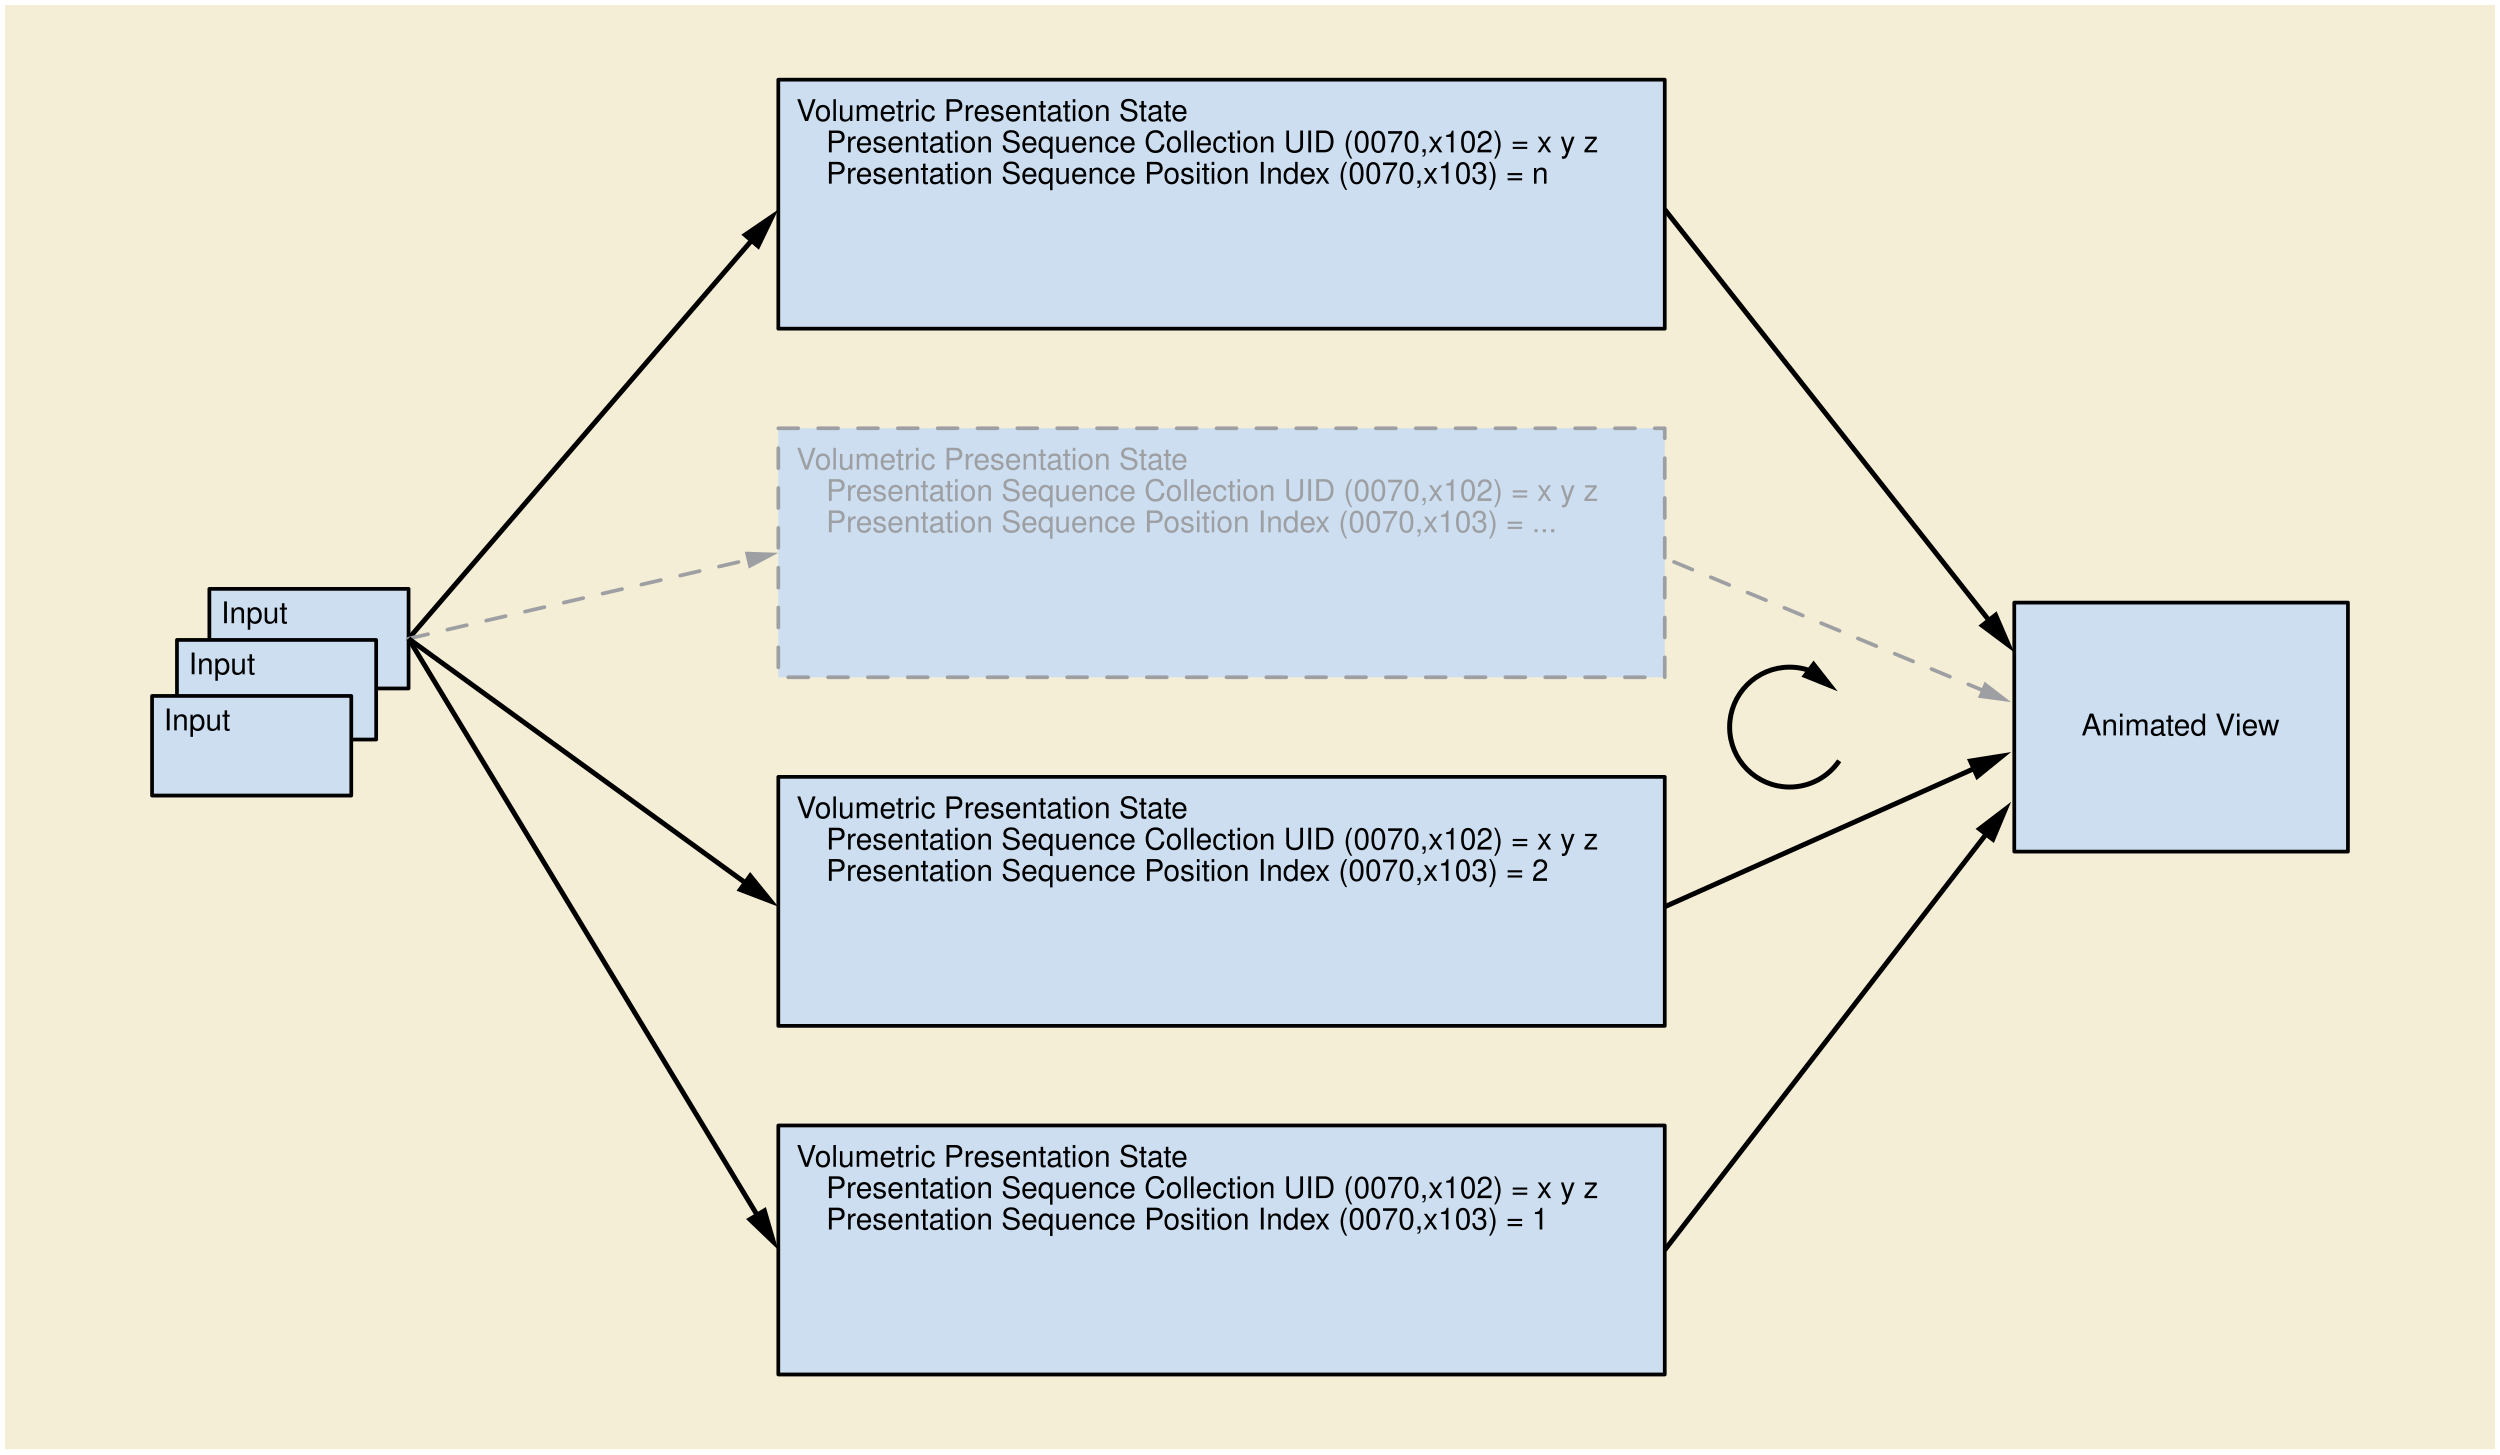
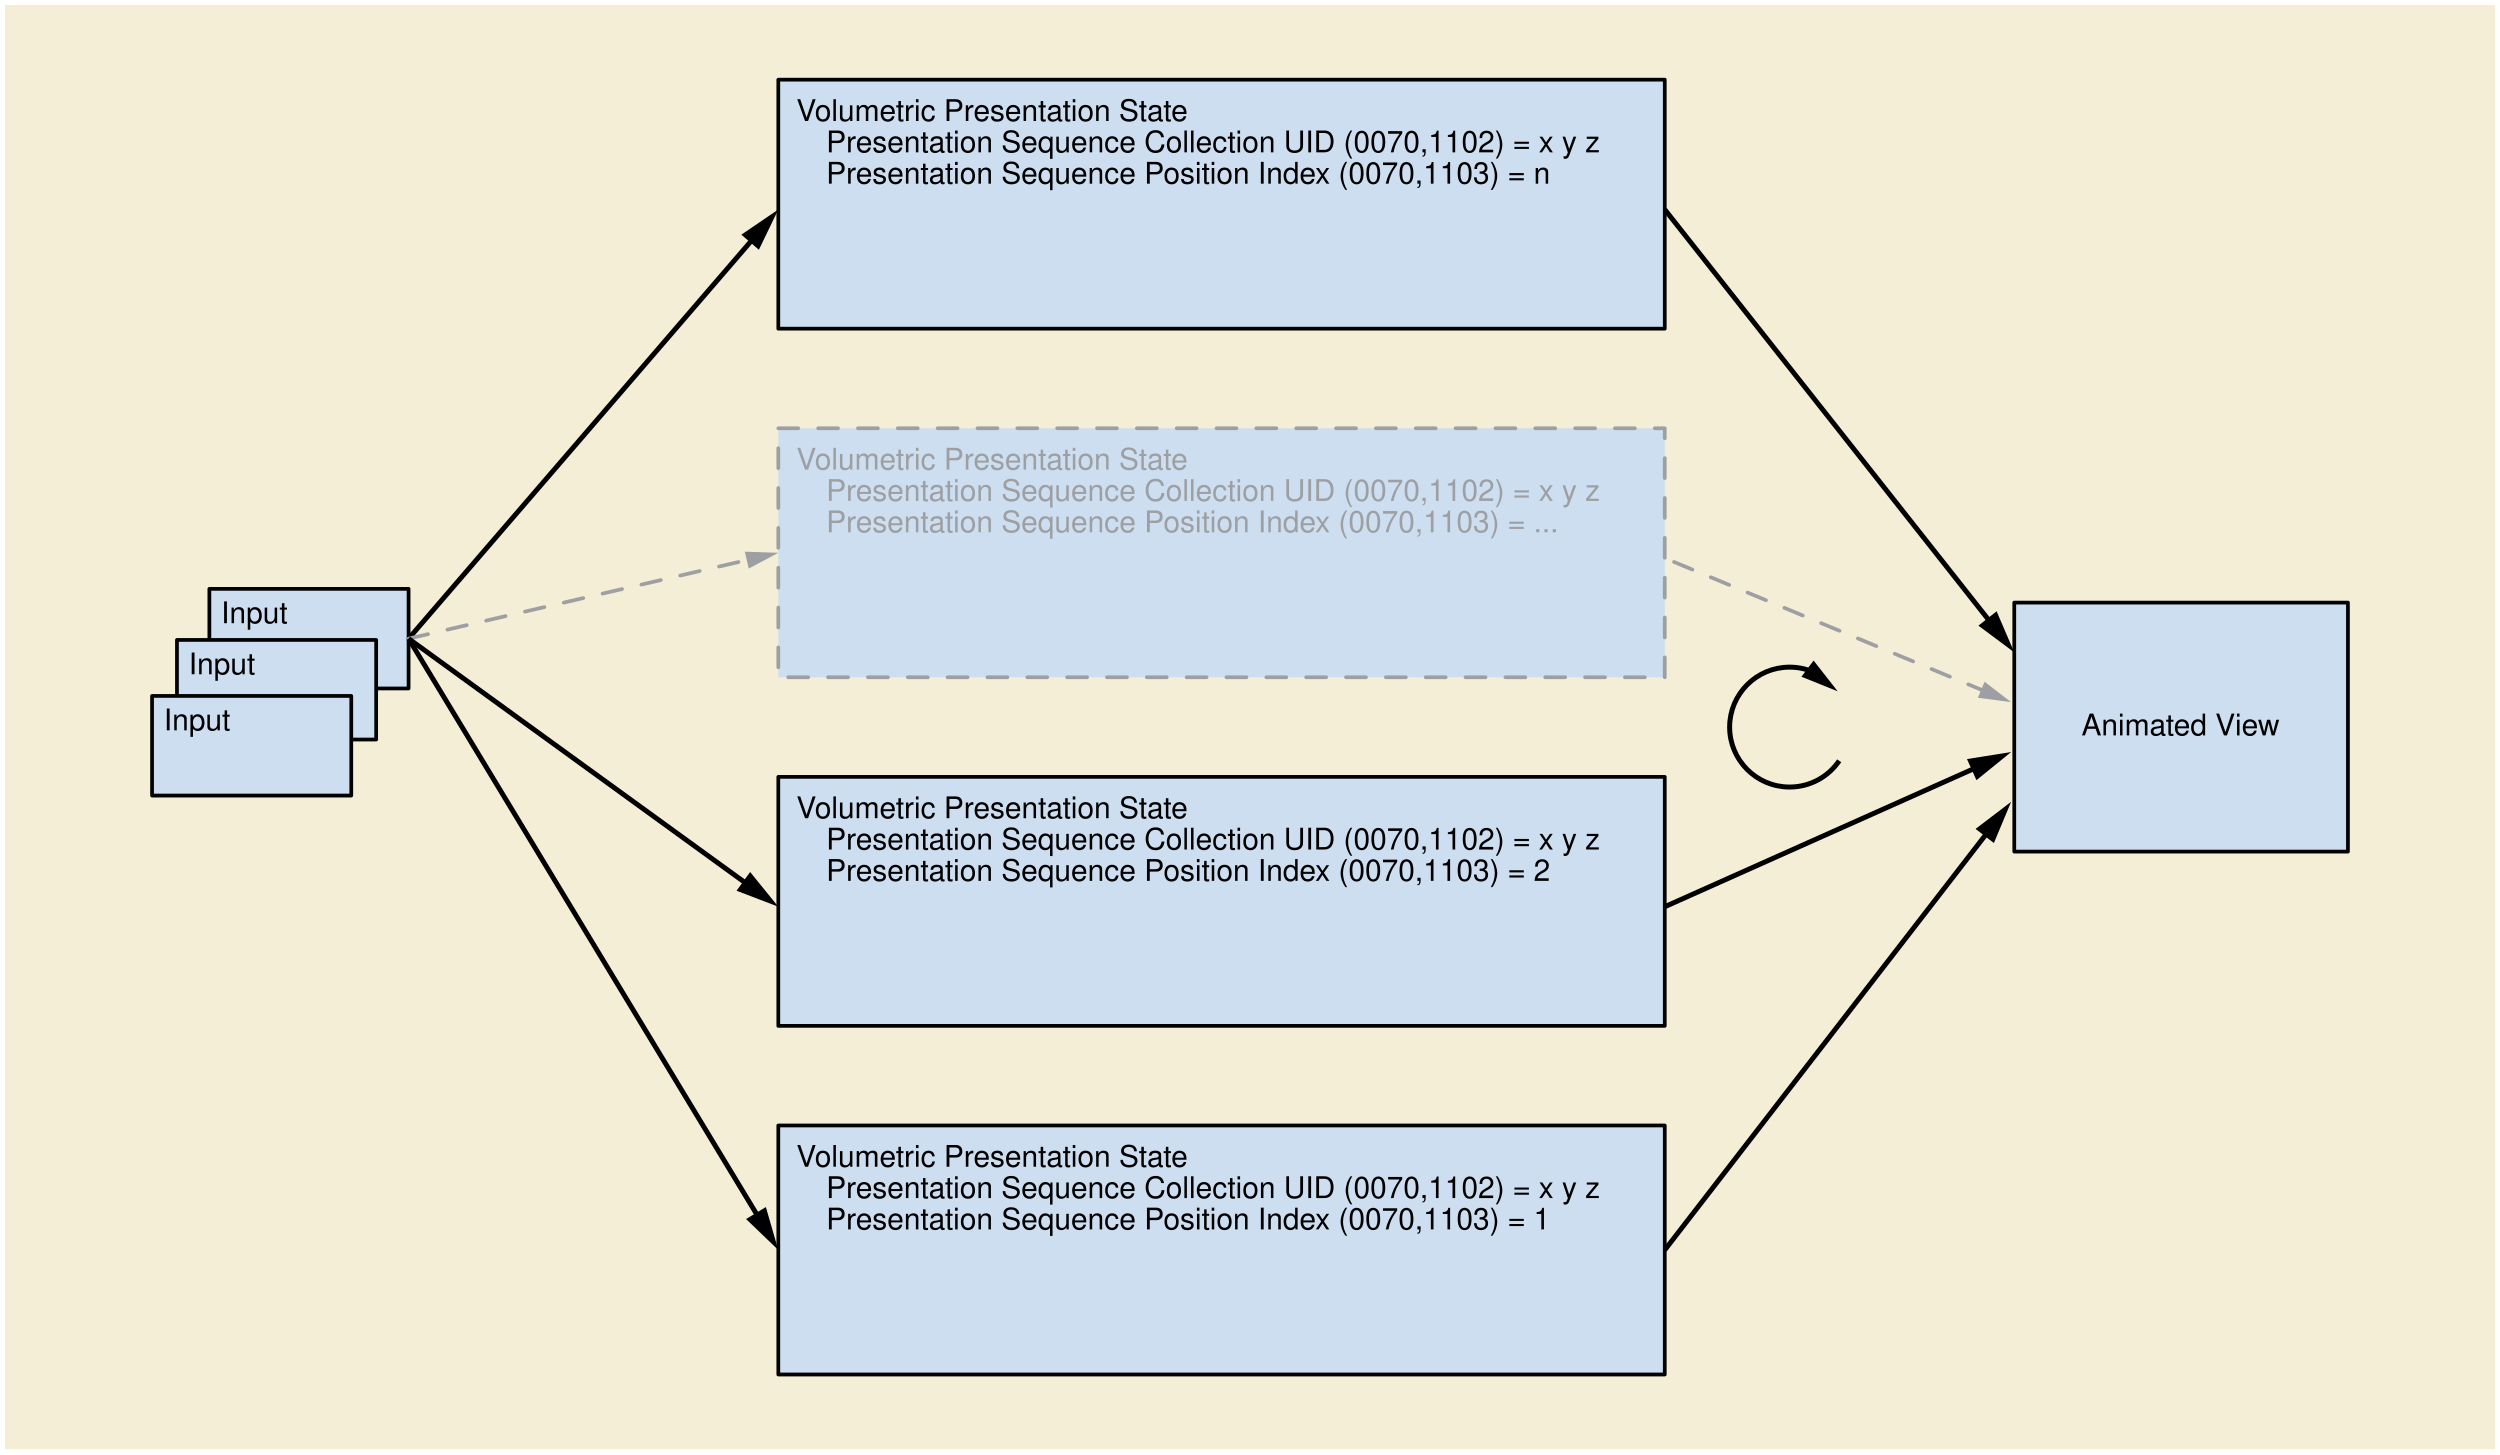
<svg xmlns="http://www.w3.org/2000/svg" version="1.1" id="Layer_1" x="0px" y="0px" width="502.001px" height="292px" viewBox="0 0 502.001 292" enable-background="new 0 0 502.001 292" xml:space="preserve">
  <defs>
    <style type="text/css">
	text {
	  font-family: Helvetica, Verdana, ArialUnicodeMS, san-serif
	}
	</style>
  </defs>
  <g>
   </g>
  <g>
    <rect x="1" y="1" fill="#F5EED6" width="500.001" height="290" />
    <g>
      <rect x="404.466" y="121" fill="#CCDEF0" stroke="#010101" stroke-width="0.75" stroke-linecap="round" stroke-linejoin="round" stroke-miterlimit="1" width="67" height="50" />
      <g>
-         <text transform="matrix(1 0 0 1 417.959 147.668)" font-size="6">Animated View</text>
+         <text transform="matrix(1 0 0 1 417.959 147.6621)" font-size="6">Animated View</text>
      </g>
      <g>
        <rect x="156.284" y="16" fill="#CCDEF0" stroke="#010101" stroke-width="0.75" stroke-linecap="round" stroke-linejoin="round" stroke-miterlimit="1" width="178" height="50" />
        <g>
          <rect x="159.901" y="20" fill="none" width="171.5" height="19.763" />
          <text transform="matrix(1 0 0 1 159.9014 24.2949)">
            <tspan x="0" y="0" font-size="6">Volumetric Presentation State</tspan>
-             <tspan x="6" y="6.29" font-size="6">Presentation Sequence Collection UID (0070,x102) = x y z</tspan>
-             <tspan x="6" y="12.581" font-size="6">Presentation Sequence Position Index (0070,x103) = n</tspan>
+             <tspan x="6" y="6.29" font-size="6">Presentation Sequence Collection UID (0070,1102) = x y z</tspan>
+             <tspan x="6" y="12.581" font-size="6">Presentation Sequence Position Index (0070,1103) = n</tspan>
          </text>
        </g>
      </g>
      <g>
        <rect x="156.284" y="86" fill="#CCDEF0" stroke="#9D9FA2" stroke-width="0.75" stroke-linecap="round" stroke-linejoin="round" stroke-miterlimit="1" stroke-dasharray="4" width="178" height="50" />
        <g>
          <rect x="159.901" y="90" fill="none" width="171.5" height="19.763" />
          <text transform="matrix(1 0 0 1 159.9014 94.2949)">
            <tspan x="0" y="0" fill="#9D9FA2" font-size="6">Volumetric Presentation State</tspan>
-             <tspan x="6" y="6.29" fill="#9D9FA2" font-size="6">Presentation Sequence Collection UID (0070,x102) = x y z</tspan>
-             <tspan x="6" y="12.581" fill="#9D9FA2" font-size="6">Presentation Sequence Position Index (0070,x103) = ...</tspan>
+             <tspan x="6" y="6.29" fill="#9D9FA2" font-size="6">Presentation Sequence Collection UID (0070,1102) = x y z</tspan>
+             <tspan x="6" y="12.581" fill="#9D9FA2" font-size="6">Presentation Sequence Position Index (0070,1103) = ...</tspan>
          </text>
        </g>
      </g>
      <g>
        <rect x="156.284" y="156" fill="#CCDEF0" stroke="#010101" stroke-width="0.75" stroke-linecap="round" stroke-linejoin="round" stroke-miterlimit="1" width="178" height="50" />
        <g>
          <rect x="159.901" y="160" fill="none" width="171.5" height="19.764" />
          <text transform="matrix(1 0 0 1 159.9014 164.2949)">
            <tspan x="0" y="0" font-size="6">Volumetric Presentation State</tspan>
-             <tspan x="6" y="6.29" font-size="6">Presentation Sequence Collection UID (0070,x102) = x y z</tspan>
-             <tspan x="6" y="12.581" font-size="6">Presentation Sequence Position Index (0070,x103) = 2</tspan>
+             <tspan x="6" y="6.29" font-size="6">Presentation Sequence Collection UID (0070,1102) = x y z</tspan>
+             <tspan x="6" y="12.581" font-size="6">Presentation Sequence Position Index (0070,1103) = 2</tspan>
          </text>
        </g>
      </g>
      <rect x="42.042" y="118.244" fill="#CCDEF0" stroke="#010101" stroke-width="0.75" stroke-linecap="round" stroke-linejoin="round" stroke-miterlimit="1" width="40" height="20" />
      <g>
        <rect x="44.409" y="120.849" fill="none" width="15.5" height="7.292" />
        <text transform="matrix(1 0 0 1 44.4087 125.1426)" font-size="6">Input</text>
      </g>
      <g>
        <rect x="156.284" y="226" fill="#CCDEF0" stroke="#010101" stroke-width="0.75" stroke-linecap="round" stroke-linejoin="round" stroke-miterlimit="1" width="178" height="50" />
        <g>
          <rect x="159.901" y="230" fill="none" width="171.5" height="19.764" />
-           <text transform="matrix(1 0 0 1 159.9014 234.293)">
+           <text transform="matrix(1 0 0 1 159.9014 234.2871)">
            <tspan x="0" y="0" font-size="6">Volumetric Presentation State</tspan>
-             <tspan x="6" y="6.289" font-size="6">Presentation Sequence Collection UID (0070,x102) = x y z</tspan>
-             <tspan x="6" y="12.58" font-size="6">Presentation Sequence Position Index (0070,x103) = 1</tspan>
+             <tspan x="6" y="6.289" font-size="6">Presentation Sequence Collection UID (0070,1102) = x y z</tspan>
+             <tspan x="6" y="12.58" font-size="6">Presentation Sequence Position Index (0070,1103) = 1</tspan>
          </text>
        </g>
      </g>
      <g>
        <g>
          <line fill="none" stroke="#000000" stroke-miterlimit="1" x1="400.075" y1="125.435" x2="334.284" y2="42.07" />
          <g>
            <polygon points="400.918,122.75 404.466,130.998 397.269,125.63      " />
          </g>
        </g>
      </g>
      <g>
        <g>
          <line fill="none" stroke="#000000" stroke-miterlimit="1" x1="82.042" y1="128.244" x2="151.658" y2="47.44" />
          <g>
            <polygon points="152.384,50.158 156.284,42.07 148.863,47.124      " />
          </g>
        </g>
      </g>
      <g>
        <line fill="#CCDEF0" x1="82.042" y1="128.244" x2="156.284" y2="111" />
        <g>
          <line fill="none" stroke="#9D9FA2" stroke-width="0.75" stroke-linecap="round" stroke-linejoin="round" stroke-dasharray="4,4" x1="82.042" y1="128.244" x2="151.106" y2="112.203" />
          <g>
            <polygon fill="#9D9FA2" points="150.343,114.169 156.284,111 149.554,110.773      " />
          </g>
        </g>
      </g>
      <g>
        <g>
          <line fill="none" stroke="#000000" stroke-miterlimit="1" x1="82.042" y1="128.244" x2="150.546" y2="177.91" />
          <g>
            <polygon points="147.898,178.861 156.284,182.07 150.627,175.098      " />
          </g>
        </g>
      </g>
      <g>
        <g>
          <line fill="none" stroke="#000000" stroke-miterlimit="1" x1="82.042" y1="128.244" x2="152.616" y2="244.936" />
          <g>
            <polygon points="149.807,244.782 156.284,251 153.785,242.376      " />
          </g>
        </g>
      </g>
      <g>
        <g>
          <line fill="none" stroke="#000000" stroke-miterlimit="1" x1="397.365" y1="153.896" x2="334.284" y2="182.07" />
          <g>
            <polygon points="394.971,152.42 403.837,151.005 396.866,156.664      " />
          </g>
        </g>
      </g>
      <g>
        <g>
          <line fill="none" stroke="#000000" stroke-miterlimit="1" x1="399.503" y1="166.61" x2="334.284" y2="251" />
          <g>
            <polygon points="396.694,166.443 403.837,161.002 400.373,169.285      " />
          </g>
        </g>
      </g>
      <g>
        <line fill="#CCDEF0" x1="403.837" y1="140.995" x2="334.284" y2="112.07" />
        <g>
          <line fill="none" stroke="#9D9FA2" stroke-width="0.75" stroke-linecap="round" stroke-linejoin="round" stroke-dasharray="4,4" x1="398.929" y1="138.954" x2="334.284" y2="112.07" />
          <g>
            <polygon fill="#9D9FA2" points="398.5,136.888 403.837,140.995 397.162,140.107      " />
          </g>
        </g>
      </g>
      <g>
        <g>
          <path fill="none" stroke="#000000" stroke-miterlimit="1" d="M369.311,152.768c-2.166,3.184-5.819,5.271-9.959,5.271      c-6.651,0-12.041-5.389-12.041-12.035c0-6.651,5.39-12.041,12.041-12.041c1.707,0,3.332,0.356,4.805,0.998" />
          <g>
            <polygon points="361.725,135.888 369.014,138.82 364.168,132.636      " />
          </g>
        </g>
      </g>
      <rect x="35.534" y="128.5" fill="#CCDEF0" stroke="#010101" stroke-width="0.75" stroke-linecap="round" stroke-linejoin="round" stroke-miterlimit="1" width="40" height="20" />
      <g>
        <rect x="37.901" y="131.104" fill="none" width="15.5" height="7.292" />
        <text transform="matrix(1 0 0 1 37.9014 135.3984)" font-size="6">Input</text>
      </g>
      <rect x="30.534" y="139.75" fill="#CCDEF0" stroke="#010101" stroke-width="0.75" stroke-linecap="round" stroke-linejoin="round" stroke-miterlimit="1" width="40" height="20" />
      <g>
        <rect x="32.901" y="142.354" fill="none" width="15.5" height="7.292" />
        <text transform="matrix(1 0 0 1 32.9014 146.6484)" font-size="6">Input</text>
      </g>
    </g>
  </g>
</svg>
